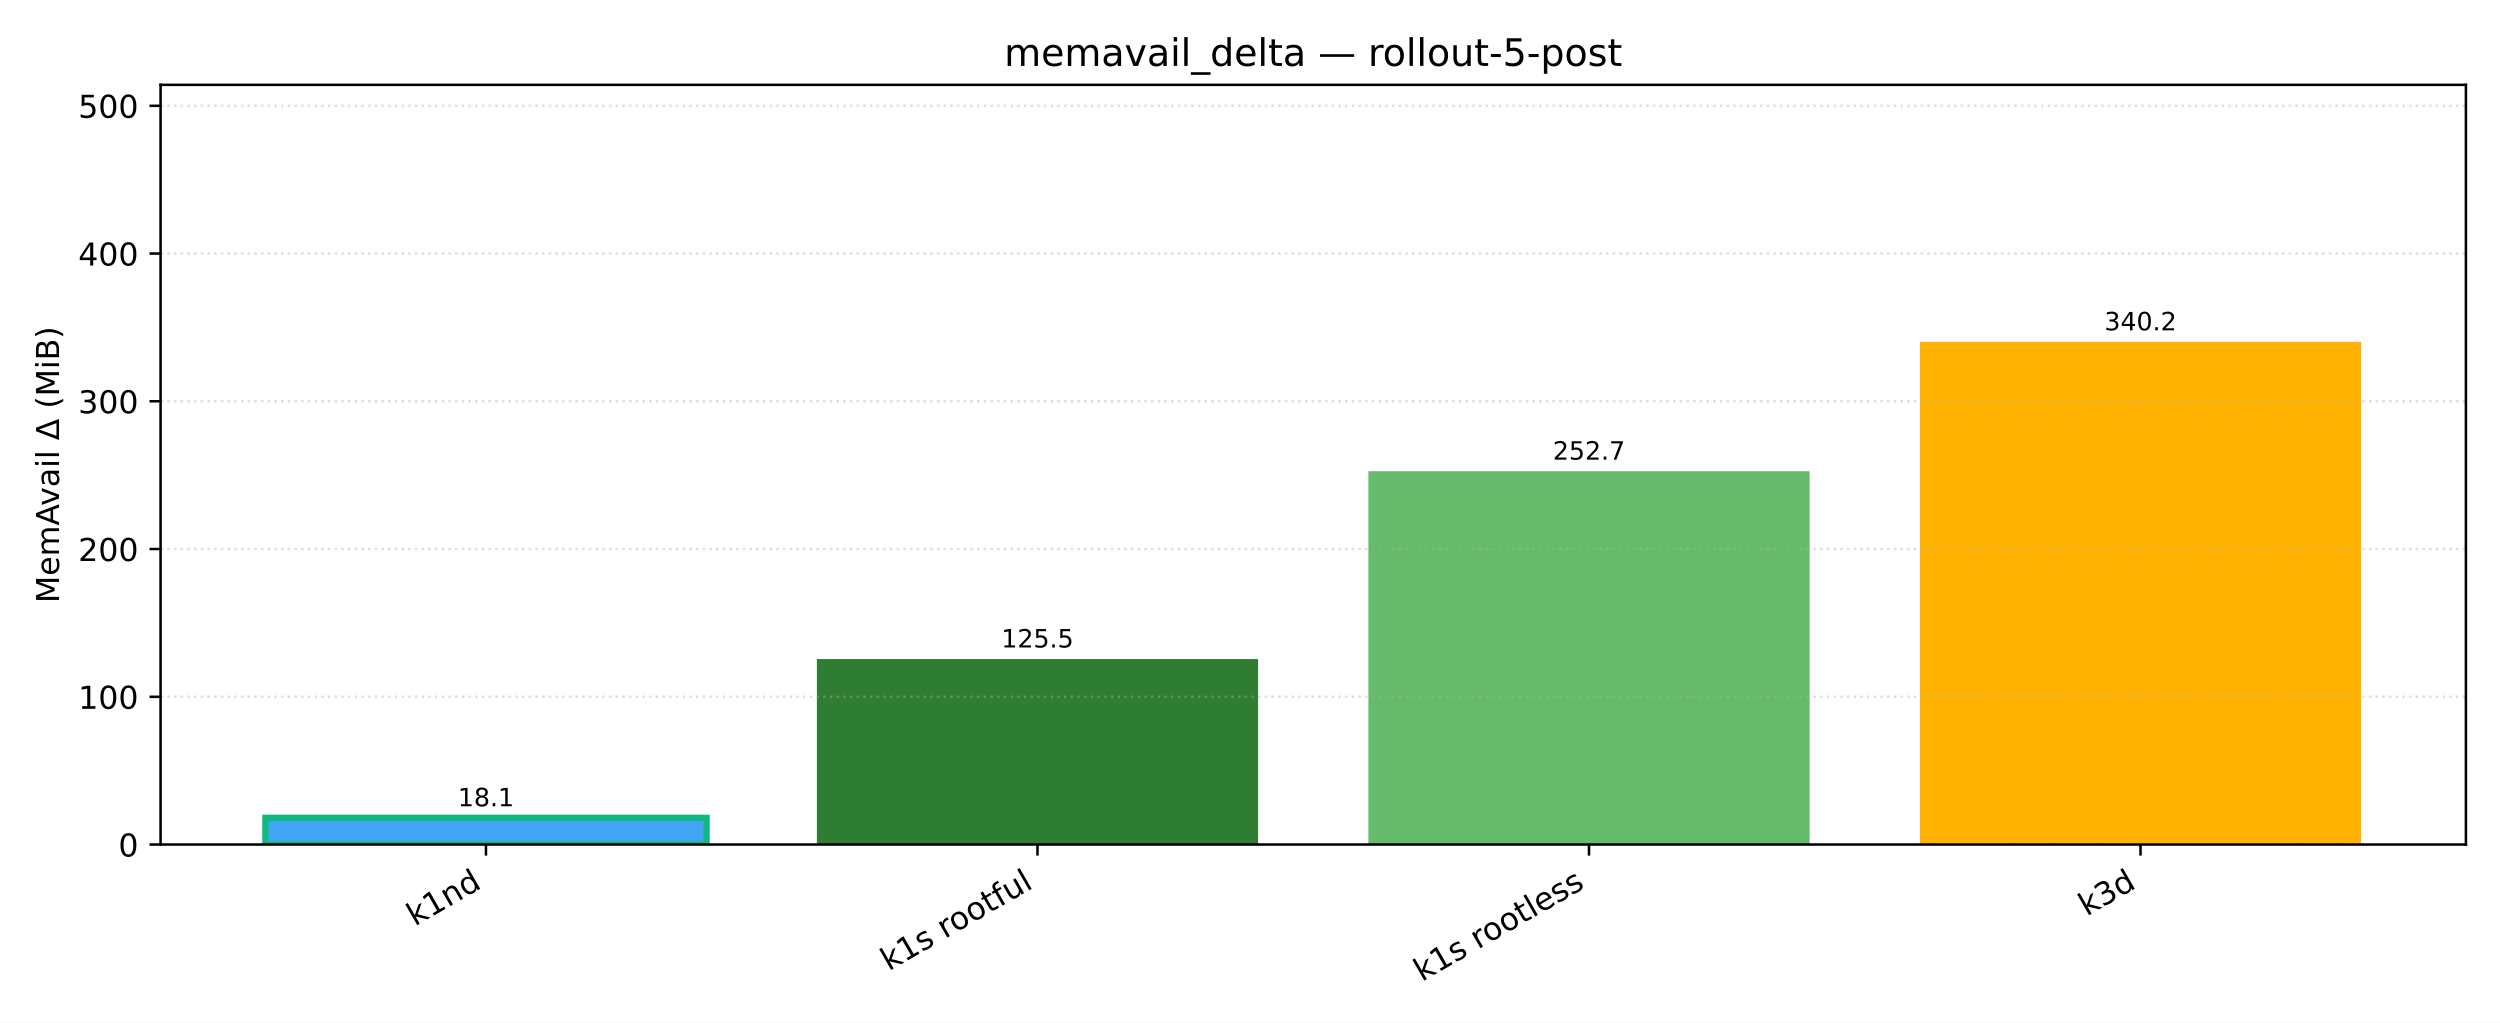
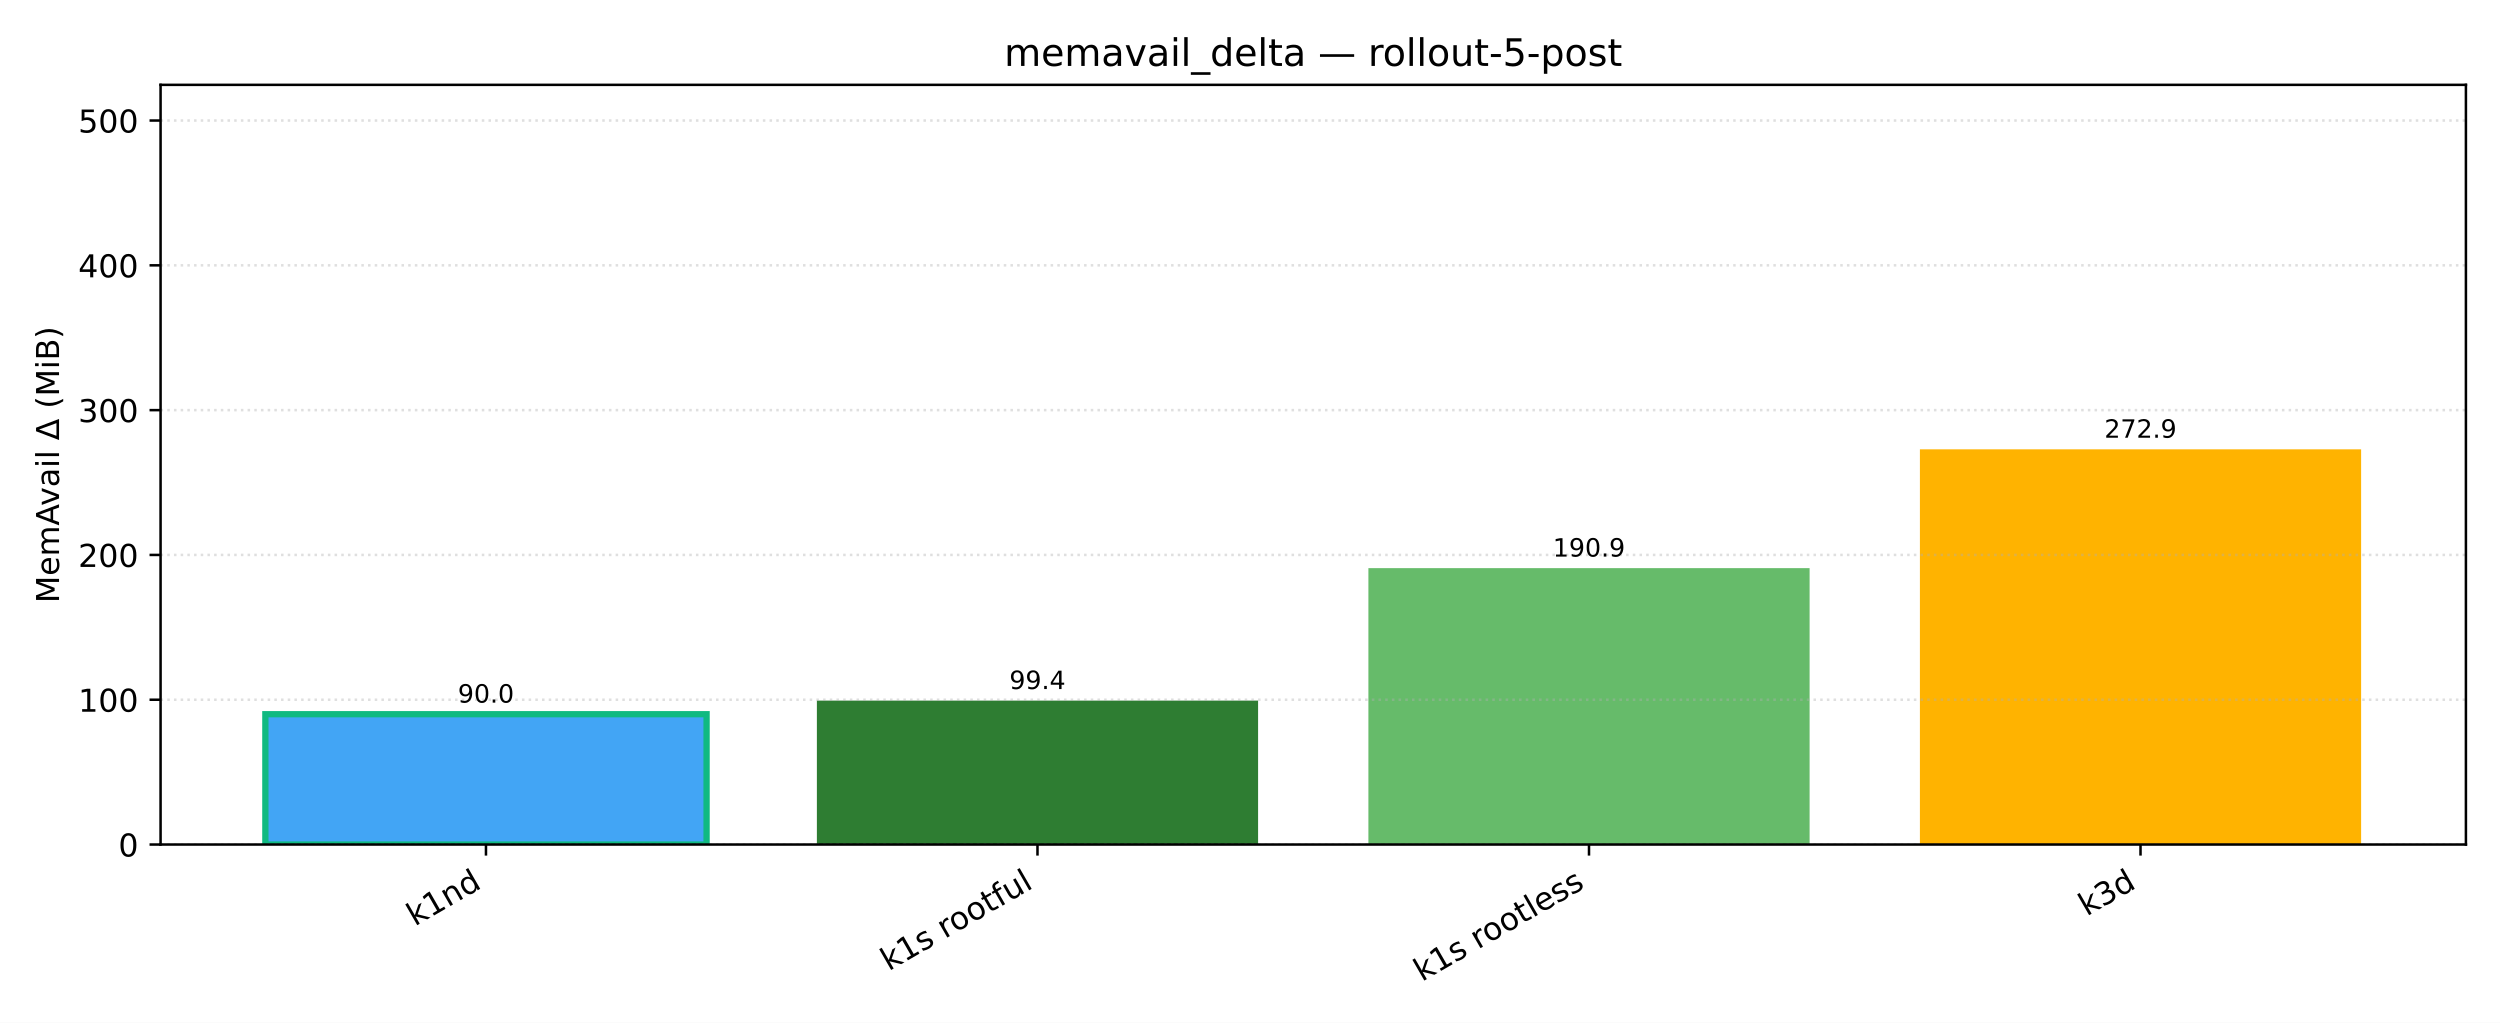
<svg xmlns="http://www.w3.org/2000/svg" xmlns:xlink="http://www.w3.org/1999/xlink" width="792pt" height="324pt" viewBox="0 0 792 324" version="1.1">
  <defs>
    <style type="text/css">*{stroke-linejoin: round; stroke-linecap: butt}</style>
  </defs>
  <g id="figure_1">
    <g id="patch_1">
      <path d="M 0 324  L 792 324  L 792 0  L 0 0  z " style="fill: #ffffff" />
    </g>
    <g id="axes_1">
      <g id="patch_2">
        <path d="M 50.87 267.545  L 781.2 267.545  L 781.2 26.88  L 50.87 26.88  z " style="fill: #ffffff" />
      </g>
      <g id="patch_3">
-         <path d="M 84.067 267.545  L 223.843 267.545  L 223.843 259.093  L 84.067 259.093  z " clip-path="url(#p6403b429a8)" style="fill: #42a5f5; stroke: #10b981; stroke-width: 2; stroke-linejoin: miter" />
+         <path d="M 84.067 267.545  L 223.843 267.545  L 223.843 226.258  L 84.067 226.258  z " clip-path="url(#p97bba02830)" style="fill: #42a5f5; stroke: #10b981; stroke-width: 2; stroke-linejoin: miter" />
      </g>
      <g id="patch_4">
-         <path d="M 258.787 267.545  L 398.563 267.545  L 398.563 208.79  L 258.787 208.79  z " clip-path="url(#p6403b429a8)" style="fill: #2e7d32" />
+         <path d="M 258.787 267.545  L 398.563 267.545  L 398.563 221.956  L 258.787 221.956  z " clip-path="url(#p97bba02830)" style="fill: #2e7d32" />
      </g>
      <g id="patch_5">
-         <path d="M 433.507 267.545  L 573.283 267.545  L 573.283 149.281  L 433.507 149.281  z " clip-path="url(#p6403b429a8)" style="fill: #66bb6a" />
+         <path d="M 433.507 267.545  L 573.283 267.545  L 573.283 179.993  L 433.507 179.993  z " clip-path="url(#p97bba02830)" style="fill: #66bb6a" />
      </g>
      <g id="patch_6">
-         <path d="M 608.227 267.545  L 748.003 267.545  L 748.003 108.313  L 608.227 108.313  z " clip-path="url(#p6403b429a8)" style="fill: #ffb300" />
+         <path d="M 608.227 267.545  L 748.003 267.545  L 748.003 142.342  L 608.227 142.342  z " clip-path="url(#p97bba02830)" style="fill: #ffb300" />
      </g>
      <g id="matplotlib.axis_1">
        <g id="xtick_1">
          <g id="line2d_1">
            <defs>
-               <path id="mc71a0514d1" d="M 0 0  L 0 3.5  " style="stroke: #000000; stroke-width: 0.8" />
+               <path id="md944e9cc99" d="M 0 0  L 0 3.5  " style="stroke: #000000; stroke-width: 0.8" />
            </defs>
            <g>
-               <use xlink:href="#mc71a0514d1" x="153.955" y="267.545" style="stroke: #000000; stroke-width: 0.8" />
+               <use xlink:href="#md944e9cc99" x="153.955" y="267.545" style="stroke: #000000; stroke-width: 0.8" />
            </g>
          </g>
          <g id="text_1">
            <g transform="translate(131.4038 293.5454) rotate(-30) scale(0.1 -0.1)">
              <defs>
                <path id="DejaVuSans-6b" d="M 581 4863  L 1159 4863  L 1159 1991  L 2875 3500  L 3609 3500  L 1753 1863  L 3688 0  L 2938 0  L 1159 1709  L 1159 0  L 581 0  L 581 4863  z " transform="scale(0.015625)" />
                <path id="DejaVuSans-31" d="M 794 531  L 1825 531  L 1825 4091  L 703 3866  L 703 4441  L 1819 4666  L 2450 4666  L 2450 531  L 3481 531  L 3481 0  L 794 0  L 794 531  z " transform="scale(0.015625)" />
                <path id="DejaVuSans-6e" d="M 3513 2113  L 3513 0  L 2938 0  L 2938 2094  Q 2938 2591 2744 2837  Q 2550 3084 2163 3084  Q 1697 3084 1428 2787  Q 1159 2491 1159 1978  L 1159 0  L 581 0  L 581 3500  L 1159 3500  L 1159 2956  Q 1366 3272 1645 3428  Q 1925 3584 2291 3584  Q 2894 3584 3203 3211  Q 3513 2838 3513 2113  z " transform="scale(0.015625)" />
                <path id="DejaVuSans-64" d="M 2906 2969  L 2906 4863  L 3481 4863  L 3481 0  L 2906 0  L 2906 525  Q 2725 213 2448 61  Q 2172 -91 1784 -91  Q 1150 -91 751 415  Q 353 922 353 1747  Q 353 2572 751 3078  Q 1150 3584 1784 3584  Q 2172 3584 2448 3432  Q 2725 3281 2906 2969  z M 947 1747  Q 947 1113 1208 752  Q 1469 391 1925 391  Q 2381 391 2643 752  Q 2906 1113 2906 1747  Q 2906 2381 2643 2742  Q 2381 3103 1925 3103  Q 1469 3103 1208 2742  Q 947 2381 947 1747  z " transform="scale(0.015625)" />
              </defs>
              <use xlink:href="#DejaVuSans-6b" />
              <use xlink:href="#DejaVuSans-31" transform="translate(57.91016 0)" />
              <use xlink:href="#DejaVuSans-6e" transform="translate(121.5332 0)" />
              <use xlink:href="#DejaVuSans-64" transform="translate(184.9121 0)" />
            </g>
          </g>
        </g>
        <g id="xtick_2">
          <g id="line2d_2">
            <g>
-               <use xlink:href="#mc71a0514d1" x="328.675" y="267.545" style="stroke: #000000; stroke-width: 0.8" />
+               <use xlink:href="#md944e9cc99" x="328.675" y="267.545" style="stroke: #000000; stroke-width: 0.8" />
            </g>
          </g>
          <g id="text_2">
            <g transform="translate(281.545 307.7361) rotate(-30) scale(0.1 -0.1)">
              <defs>
                <path id="DejaVuSans-73" d="M 2834 3397  L 2834 2853  Q 2591 2978 2328 3040  Q 2066 3103 1784 3103  Q 1356 3103 1142 2972  Q 928 2841 928 2578  Q 928 2378 1081 2264  Q 1234 2150 1697 2047  L 1894 2003  Q 2506 1872 2764 1633  Q 3022 1394 3022 966  Q 3022 478 2636 193  Q 2250 -91 1575 -91  Q 1294 -91 989 -36  Q 684 19 347 128  L 347 722  Q 666 556 975 473  Q 1284 391 1588 391  Q 1994 391 2212 530  Q 2431 669 2431 922  Q 2431 1156 2273 1281  Q 2116 1406 1581 1522  L 1381 1569  Q 847 1681 609 1914  Q 372 2147 372 2553  Q 372 3047 722 3315  Q 1072 3584 1716 3584  Q 2034 3584 2315 3537  Q 2597 3491 2834 3397  z " transform="scale(0.015625)" />
                <path id="DejaVuSans-20" transform="scale(0.015625)" />
                <path id="DejaVuSans-72" d="M 2631 2963  Q 2534 3019 2420 3045  Q 2306 3072 2169 3072  Q 1681 3072 1420 2755  Q 1159 2438 1159 1844  L 1159 0  L 581 0  L 581 3500  L 1159 3500  L 1159 2956  Q 1341 3275 1631 3429  Q 1922 3584 2338 3584  Q 2397 3584 2469 3576  Q 2541 3569 2628 3553  L 2631 2963  z " transform="scale(0.015625)" />
                <path id="DejaVuSans-6f" d="M 1959 3097  Q 1497 3097 1228 2736  Q 959 2375 959 1747  Q 959 1119 1226 758  Q 1494 397 1959 397  Q 2419 397 2687 759  Q 2956 1122 2956 1747  Q 2956 2369 2687 2733  Q 2419 3097 1959 3097  z M 1959 3584  Q 2709 3584 3137 3096  Q 3566 2609 3566 1747  Q 3566 888 3137 398  Q 2709 -91 1959 -91  Q 1206 -91 779 398  Q 353 888 353 1747  Q 353 2609 779 3096  Q 1206 3584 1959 3584  z " transform="scale(0.015625)" />
                <path id="DejaVuSans-74" d="M 1172 4494  L 1172 3500  L 2356 3500  L 2356 3053  L 1172 3053  L 1172 1153  Q 1172 725 1289 603  Q 1406 481 1766 481  L 2356 481  L 2356 0  L 1766 0  Q 1100 0 847 248  Q 594 497 594 1153  L 594 3053  L 172 3053  L 172 3500  L 594 3500  L 594 4494  L 1172 4494  z " transform="scale(0.015625)" />
                <path id="DejaVuSans-66" d="M 2375 4863  L 2375 4384  L 1825 4384  Q 1516 4384 1395 4259  Q 1275 4134 1275 3809  L 1275 3500  L 2222 3500  L 2222 3053  L 1275 3053  L 1275 0  L 697 0  L 697 3053  L 147 3053  L 147 3500  L 697 3500  L 697 3744  Q 697 4328 969 4595  Q 1241 4863 1831 4863  L 2375 4863  z " transform="scale(0.015625)" />
                <path id="DejaVuSans-75" d="M 544 1381  L 544 3500  L 1119 3500  L 1119 1403  Q 1119 906 1312 657  Q 1506 409 1894 409  Q 2359 409 2629 706  Q 2900 1003 2900 1516  L 2900 3500  L 3475 3500  L 3475 0  L 2900 0  L 2900 538  Q 2691 219 2414 64  Q 2138 -91 1772 -91  Q 1169 -91 856 284  Q 544 659 544 1381  z M 1991 3584  L 1991 3584  z " transform="scale(0.015625)" />
                <path id="DejaVuSans-6c" d="M 603 4863  L 1178 4863  L 1178 0  L 603 0  L 603 4863  z " transform="scale(0.015625)" />
              </defs>
              <use xlink:href="#DejaVuSans-6b" />
              <use xlink:href="#DejaVuSans-31" transform="translate(57.91016 0)" />
              <use xlink:href="#DejaVuSans-73" transform="translate(121.5332 0)" />
              <use xlink:href="#DejaVuSans-20" transform="translate(173.6328 0)" />
              <use xlink:href="#DejaVuSans-72" transform="translate(205.4199 0)" />
              <use xlink:href="#DejaVuSans-6f" transform="translate(244.2832 0)" />
              <use xlink:href="#DejaVuSans-6f" transform="translate(305.4648 0)" />
              <use xlink:href="#DejaVuSans-74" transform="translate(366.6465 0)" />
              <use xlink:href="#DejaVuSans-66" transform="translate(405.8555 0)" />
              <use xlink:href="#DejaVuSans-75" transform="translate(441.0605 0)" />
              <use xlink:href="#DejaVuSans-6c" transform="translate(504.4395 0)" />
            </g>
          </g>
        </g>
        <g id="xtick_3">
          <g id="line2d_3">
            <g>
-               <use xlink:href="#mc71a0514d1" x="503.395" y="267.545" style="stroke: #000000; stroke-width: 0.8" />
+               <use xlink:href="#md944e9cc99" x="503.395" y="267.545" style="stroke: #000000; stroke-width: 0.8" />
            </g>
          </g>
          <g id="text_3">
            <g transform="translate(450.4505 311.0931) rotate(-30) scale(0.1 -0.1)">
              <defs>
                <path id="DejaVuSans-65" d="M 3597 1894  L 3597 1613  L 953 1613  Q 991 1019 1311 708  Q 1631 397 2203 397  Q 2534 397 2845 478  Q 3156 559 3463 722  L 3463 178  Q 3153 47 2828 -22  Q 2503 -91 2169 -91  Q 1331 -91 842 396  Q 353 884 353 1716  Q 353 2575 817 3079  Q 1281 3584 2069 3584  Q 2775 3584 3186 3129  Q 3597 2675 3597 1894  z M 3022 2063  Q 3016 2534 2758 2815  Q 2500 3097 2075 3097  Q 1594 3097 1305 2825  Q 1016 2553 972 2059  L 3022 2063  z " transform="scale(0.015625)" />
              </defs>
              <use xlink:href="#DejaVuSans-6b" />
              <use xlink:href="#DejaVuSans-31" transform="translate(57.91016 0)" />
              <use xlink:href="#DejaVuSans-73" transform="translate(121.5332 0)" />
              <use xlink:href="#DejaVuSans-20" transform="translate(173.6328 0)" />
              <use xlink:href="#DejaVuSans-72" transform="translate(205.4199 0)" />
              <use xlink:href="#DejaVuSans-6f" transform="translate(244.2832 0)" />
              <use xlink:href="#DejaVuSans-6f" transform="translate(305.4648 0)" />
              <use xlink:href="#DejaVuSans-74" transform="translate(366.6465 0)" />
              <use xlink:href="#DejaVuSans-6c" transform="translate(405.8555 0)" />
              <use xlink:href="#DejaVuSans-65" transform="translate(433.6387 0)" />
              <use xlink:href="#DejaVuSans-73" transform="translate(495.1621 0)" />
              <use xlink:href="#DejaVuSans-73" transform="translate(547.2617 0)" />
            </g>
          </g>
        </g>
        <g id="xtick_4">
          <g id="line2d_4">
            <g>
-               <use xlink:href="#mc71a0514d1" x="678.115" y="267.545" style="stroke: #000000; stroke-width: 0.8" />
+               <use xlink:href="#md944e9cc99" x="678.115" y="267.545" style="stroke: #000000; stroke-width: 0.8" />
            </g>
          </g>
          <g id="text_4">
            <g transform="translate(661.0525 290.3767) rotate(-30) scale(0.1 -0.1)">
              <defs>
                <path id="DejaVuSans-33" d="M 2597 2516  Q 3050 2419 3304 2112  Q 3559 1806 3559 1356  Q 3559 666 3084 287  Q 2609 -91 1734 -91  Q 1441 -91 1130 -33  Q 819 25 488 141  L 488 750  Q 750 597 1062 519  Q 1375 441 1716 441  Q 2309 441 2620 675  Q 2931 909 2931 1356  Q 2931 1769 2642 2001  Q 2353 2234 1838 2234  L 1294 2234  L 1294 2753  L 1863 2753  Q 2328 2753 2575 2939  Q 2822 3125 2822 3475  Q 2822 3834 2567 4026  Q 2313 4219 1838 4219  Q 1578 4219 1281 4162  Q 984 4106 628 3988  L 628 4550  Q 988 4650 1302 4700  Q 1616 4750 1894 4750  Q 2613 4750 3031 4423  Q 3450 4097 3450 3541  Q 3450 3153 3228 2886  Q 3006 2619 2597 2516  z " transform="scale(0.015625)" />
              </defs>
              <use xlink:href="#DejaVuSans-6b" />
              <use xlink:href="#DejaVuSans-33" transform="translate(57.91016 0)" />
              <use xlink:href="#DejaVuSans-64" transform="translate(121.5332 0)" />
            </g>
          </g>
        </g>
      </g>
      <g id="matplotlib.axis_2">
        <g id="ytick_1">
          <g id="line2d_5">
-             <path d="M 50.87 267.545  L 781.2 267.545  " clip-path="url(#p6403b429a8)" style="fill: none; stroke-dasharray: 0.8,1.32; stroke-dashoffset: 0; stroke: #b0b0b0; stroke-opacity: 0.4; stroke-width: 0.8" />
+             <path d="M 50.87 267.545  L 781.2 267.545  " clip-path="url(#p97bba02830)" style="fill: none; stroke-dasharray: 0.8,1.32; stroke-dashoffset: 0; stroke: #b0b0b0; stroke-opacity: 0.4; stroke-width: 0.8" />
          </g>
          <g id="line2d_6">
            <defs>
-               <path id="m3aa0ba53b7" d="M 0 0  L -3.5 0  " style="stroke: #000000; stroke-width: 0.8" />
+               <path id="mc2ac780c91" d="M 0 0  L -3.5 0  " style="stroke: #000000; stroke-width: 0.8" />
            </defs>
            <g>
-               <use xlink:href="#m3aa0ba53b7" x="50.87" y="267.545" style="stroke: #000000; stroke-width: 0.8" />
+               <use xlink:href="#mc2ac780c91" x="50.87" y="267.545" style="stroke: #000000; stroke-width: 0.8" />
            </g>
          </g>
          <g id="text_5">
            <g transform="translate(37.5075 271.3447) scale(0.1 -0.1)">
              <defs>
                <path id="DejaVuSans-30" d="M 2034 4250  Q 1547 4250 1301 3770  Q 1056 3291 1056 2328  Q 1056 1369 1301 889  Q 1547 409 2034 409  Q 2525 409 2770 889  Q 3016 1369 3016 2328  Q 3016 3291 2770 3770  Q 2525 4250 2034 4250  z M 2034 4750  Q 2819 4750 3233 4129  Q 3647 3509 3647 2328  Q 3647 1150 3233 529  Q 2819 -91 2034 -91  Q 1250 -91 836 529  Q 422 1150 422 2328  Q 422 3509 836 4129  Q 1250 4750 2034 4750  z " transform="scale(0.015625)" />
              </defs>
              <use xlink:href="#DejaVuSans-30" />
            </g>
          </g>
        </g>
        <g id="ytick_2">
          <g id="line2d_7">
-             <path d="M 50.87 220.74  L 781.2 220.74  " clip-path="url(#p6403b429a8)" style="fill: none; stroke-dasharray: 0.8,1.32; stroke-dashoffset: 0; stroke: #b0b0b0; stroke-opacity: 0.4; stroke-width: 0.8" />
+             <path d="M 50.87 221.675  L 781.2 221.675  " clip-path="url(#p97bba02830)" style="fill: none; stroke-dasharray: 0.8,1.32; stroke-dashoffset: 0; stroke: #b0b0b0; stroke-opacity: 0.4; stroke-width: 0.8" />
          </g>
          <g id="line2d_8">
            <g>
-               <use xlink:href="#m3aa0ba53b7" x="50.87" y="220.74" style="stroke: #000000; stroke-width: 0.8" />
+               <use xlink:href="#mc2ac780c91" x="50.87" y="221.675" style="stroke: #000000; stroke-width: 0.8" />
            </g>
          </g>
          <g id="text_6">
-             <g transform="translate(24.7825 224.539) scale(0.1 -0.1)">
+             <g transform="translate(24.7825 225.4739) scale(0.1 -0.1)">
              <use xlink:href="#DejaVuSans-31" />
              <use xlink:href="#DejaVuSans-30" transform="translate(63.62305 0)" />
              <use xlink:href="#DejaVuSans-30" transform="translate(127.2461 0)" />
            </g>
          </g>
        </g>
        <g id="ytick_3">
          <g id="line2d_9">
-             <path d="M 50.87 173.934  L 781.2 173.934  " clip-path="url(#p6403b429a8)" style="fill: none; stroke-dasharray: 0.8,1.32; stroke-dashoffset: 0; stroke: #b0b0b0; stroke-opacity: 0.4; stroke-width: 0.8" />
+             <path d="M 50.87 175.804  L 781.2 175.804  " clip-path="url(#p97bba02830)" style="fill: none; stroke-dasharray: 0.8,1.32; stroke-dashoffset: 0; stroke: #b0b0b0; stroke-opacity: 0.4; stroke-width: 0.8" />
          </g>
          <g id="line2d_10">
            <g>
-               <use xlink:href="#m3aa0ba53b7" x="50.87" y="173.934" style="stroke: #000000; stroke-width: 0.8" />
+               <use xlink:href="#mc2ac780c91" x="50.87" y="175.804" style="stroke: #000000; stroke-width: 0.8" />
            </g>
          </g>
          <g id="text_7">
-             <g transform="translate(24.7825 177.7333) scale(0.1 -0.1)">
+             <g transform="translate(24.7825 179.6032) scale(0.1 -0.1)">
              <defs>
                <path id="DejaVuSans-32" d="M 1228 531  L 3431 531  L 3431 0  L 469 0  L 469 531  Q 828 903 1448 1529  Q 2069 2156 2228 2338  Q 2531 2678 2651 2914  Q 2772 3150 2772 3378  Q 2772 3750 2511 3984  Q 2250 4219 1831 4219  Q 1534 4219 1204 4116  Q 875 4013 500 3803  L 500 4441  Q 881 4594 1212 4672  Q 1544 4750 1819 4750  Q 2544 4750 2975 4387  Q 3406 4025 3406 3419  Q 3406 3131 3298 2873  Q 3191 2616 2906 2266  Q 2828 2175 2409 1742  Q 1991 1309 1228 531  z " transform="scale(0.015625)" />
              </defs>
              <use xlink:href="#DejaVuSans-32" />
              <use xlink:href="#DejaVuSans-30" transform="translate(63.62305 0)" />
              <use xlink:href="#DejaVuSans-30" transform="translate(127.2461 0)" />
            </g>
          </g>
        </g>
        <g id="ytick_4">
          <g id="line2d_11">
-             <path d="M 50.87 127.128  L 781.2 127.128  " clip-path="url(#p6403b429a8)" style="fill: none; stroke-dasharray: 0.8,1.32; stroke-dashoffset: 0; stroke: #b0b0b0; stroke-opacity: 0.4; stroke-width: 0.8" />
+             <path d="M 50.87 129.933  L 781.2 129.933  " clip-path="url(#p97bba02830)" style="fill: none; stroke-dasharray: 0.8,1.32; stroke-dashoffset: 0; stroke: #b0b0b0; stroke-opacity: 0.4; stroke-width: 0.8" />
          </g>
          <g id="line2d_12">
            <g>
-               <use xlink:href="#m3aa0ba53b7" x="50.87" y="127.128" style="stroke: #000000; stroke-width: 0.8" />
+               <use xlink:href="#mc2ac780c91" x="50.87" y="129.933" style="stroke: #000000; stroke-width: 0.8" />
            </g>
          </g>
          <g id="text_8">
-             <g transform="translate(24.7825 130.9275) scale(0.1 -0.1)">
+             <g transform="translate(24.7825 133.7325) scale(0.1 -0.1)">
              <use xlink:href="#DejaVuSans-33" />
              <use xlink:href="#DejaVuSans-30" transform="translate(63.62305 0)" />
              <use xlink:href="#DejaVuSans-30" transform="translate(127.2461 0)" />
            </g>
          </g>
        </g>
        <g id="ytick_5">
          <g id="line2d_13">
-             <path d="M 50.87 80.323  L 781.2 80.323  " clip-path="url(#p6403b429a8)" style="fill: none; stroke-dasharray: 0.8,1.32; stroke-dashoffset: 0; stroke: #b0b0b0; stroke-opacity: 0.4; stroke-width: 0.8" />
+             <path d="M 50.87 84.063  L 781.2 84.063  " clip-path="url(#p97bba02830)" style="fill: none; stroke-dasharray: 0.8,1.32; stroke-dashoffset: 0; stroke: #b0b0b0; stroke-opacity: 0.4; stroke-width: 0.8" />
          </g>
          <g id="line2d_14">
            <g>
-               <use xlink:href="#m3aa0ba53b7" x="50.87" y="80.323" style="stroke: #000000; stroke-width: 0.8" />
+               <use xlink:href="#mc2ac780c91" x="50.87" y="84.063" style="stroke: #000000; stroke-width: 0.8" />
            </g>
          </g>
          <g id="text_9">
-             <g transform="translate(24.7825 84.12183) scale(0.1 -0.1)">
+             <g transform="translate(24.7825 87.86175) scale(0.1 -0.1)">
              <defs>
                <path id="DejaVuSans-34" d="M 2419 4116  L 825 1625  L 2419 1625  L 2419 4116  z M 2253 4666  L 3047 4666  L 3047 1625  L 3713 1625  L 3713 1100  L 3047 1100  L 3047 0  L 2419 0  L 2419 1100  L 313 1100  L 313 1709  L 2253 4666  z " transform="scale(0.015625)" />
              </defs>
              <use xlink:href="#DejaVuSans-34" />
              <use xlink:href="#DejaVuSans-30" transform="translate(63.62305 0)" />
              <use xlink:href="#DejaVuSans-30" transform="translate(127.2461 0)" />
            </g>
          </g>
        </g>
        <g id="ytick_6">
          <g id="line2d_15">
-             <path d="M 50.87 33.517  L 781.2 33.517  " clip-path="url(#p6403b429a8)" style="fill: none; stroke-dasharray: 0.8,1.32; stroke-dashoffset: 0; stroke: #b0b0b0; stroke-opacity: 0.4; stroke-width: 0.8" />
+             <path d="M 50.87 38.192  L 781.2 38.192  " clip-path="url(#p97bba02830)" style="fill: none; stroke-dasharray: 0.8,1.32; stroke-dashoffset: 0; stroke: #b0b0b0; stroke-opacity: 0.4; stroke-width: 0.8" />
          </g>
          <g id="line2d_16">
            <g>
-               <use xlink:href="#m3aa0ba53b7" x="50.87" y="33.517" style="stroke: #000000; stroke-width: 0.8" />
+               <use xlink:href="#mc2ac780c91" x="50.87" y="38.192" style="stroke: #000000; stroke-width: 0.8" />
            </g>
          </g>
          <g id="text_10">
-             <g transform="translate(24.7825 37.31612) scale(0.1 -0.1)">
+             <g transform="translate(24.7825 41.99101) scale(0.1 -0.1)">
              <defs>
                <path id="DejaVuSans-35" d="M 691 4666  L 3169 4666  L 3169 4134  L 1269 4134  L 1269 2991  Q 1406 3038 1543 3061  Q 1681 3084 1819 3084  Q 2600 3084 3056 2656  Q 3513 2228 3513 1497  Q 3513 744 3044 326  Q 2575 -91 1722 -91  Q 1428 -91 1123 -41  Q 819 9 494 109  L 494 744  Q 775 591 1075 516  Q 1375 441 1709 441  Q 2250 441 2565 725  Q 2881 1009 2881 1497  Q 2881 1984 2565 2268  Q 2250 2553 1709 2553  Q 1456 2553 1204 2497  Q 953 2441 691 2322  L 691 4666  z " transform="scale(0.015625)" />
              </defs>
              <use xlink:href="#DejaVuSans-35" />
              <use xlink:href="#DejaVuSans-30" transform="translate(63.62305 0)" />
              <use xlink:href="#DejaVuSans-30" transform="translate(127.2461 0)" />
            </g>
          </g>
        </g>
        <g id="text_11">
          <g transform="translate(18.70281 191.0354) rotate(-90) scale(0.1 -0.1)">
            <defs>
              <path id="DejaVuSans-4d" d="M 628 4666  L 1569 4666  L 2759 1491  L 3956 4666  L 4897 4666  L 4897 0  L 4281 0  L 4281 4097  L 3078 897  L 2444 897  L 1241 4097  L 1241 0  L 628 0  L 628 4666  z " transform="scale(0.015625)" />
              <path id="DejaVuSans-6d" d="M 3328 2828  Q 3544 3216 3844 3400  Q 4144 3584 4550 3584  Q 5097 3584 5394 3201  Q 5691 2819 5691 2113  L 5691 0  L 5113 0  L 5113 2094  Q 5113 2597 4934 2840  Q 4756 3084 4391 3084  Q 3944 3084 3684 2787  Q 3425 2491 3425 1978  L 3425 0  L 2847 0  L 2847 2094  Q 2847 2600 2669 2842  Q 2491 3084 2119 3084  Q 1678 3084 1418 2786  Q 1159 2488 1159 1978  L 1159 0  L 581 0  L 581 3500  L 1159 3500  L 1159 2956  Q 1356 3278 1631 3431  Q 1906 3584 2284 3584  Q 2666 3584 2933 3390  Q 3200 3197 3328 2828  z " transform="scale(0.015625)" />
              <path id="DejaVuSans-41" d="M 2188 4044  L 1331 1722  L 3047 1722  L 2188 4044  z M 1831 4666  L 2547 4666  L 4325 0  L 3669 0  L 3244 1197  L 1141 1197  L 716 0  L 50 0  L 1831 4666  z " transform="scale(0.015625)" />
              <path id="DejaVuSans-76" d="M 191 3500  L 800 3500  L 1894 563  L 2988 3500  L 3597 3500  L 2284 0  L 1503 0  L 191 3500  z " transform="scale(0.015625)" />
              <path id="DejaVuSans-61" d="M 2194 1759  Q 1497 1759 1228 1600  Q 959 1441 959 1056  Q 959 750 1161 570  Q 1363 391 1709 391  Q 2188 391 2477 730  Q 2766 1069 2766 1631  L 2766 1759  L 2194 1759  z M 3341 1997  L 3341 0  L 2766 0  L 2766 531  Q 2569 213 2275 61  Q 1981 -91 1556 -91  Q 1019 -91 701 211  Q 384 513 384 1019  Q 384 1609 779 1909  Q 1175 2209 1959 2209  L 2766 2209  L 2766 2266  Q 2766 2663 2505 2880  Q 2244 3097 1772 3097  Q 1472 3097 1187 3025  Q 903 2953 641 2809  L 641 3341  Q 956 3463 1253 3523  Q 1550 3584 1831 3584  Q 2591 3584 2966 3190  Q 3341 2797 3341 1997  z " transform="scale(0.015625)" />
              <path id="DejaVuSans-69" d="M 603 3500  L 1178 3500  L 1178 0  L 603 0  L 603 3500  z M 603 4863  L 1178 4863  L 1178 4134  L 603 4134  L 603 4863  z " transform="scale(0.015625)" />
              <path id="DejaVuSans-394" d="M 2188 4044  L 906 525  L 3472 525  L 2188 4044  z M 50 0  L 1831 4666  L 2547 4666  L 4325 0  L 50 0  z " transform="scale(0.015625)" />
              <path id="DejaVuSans-28" d="M 1984 4856  Q 1566 4138 1362 3434  Q 1159 2731 1159 2009  Q 1159 1288 1364 580  Q 1569 -128 1984 -844  L 1484 -844  Q 1016 -109 783 600  Q 550 1309 550 2009  Q 550 2706 781 3412  Q 1013 4119 1484 4856  L 1984 4856  z " transform="scale(0.015625)" />
              <path id="DejaVuSans-42" d="M 1259 2228  L 1259 519  L 2272 519  Q 2781 519 3026 730  Q 3272 941 3272 1375  Q 3272 1813 3026 2020  Q 2781 2228 2272 2228  L 1259 2228  z M 1259 4147  L 1259 2741  L 2194 2741  Q 2656 2741 2882 2914  Q 3109 3088 3109 3444  Q 3109 3797 2882 3972  Q 2656 4147 2194 4147  L 1259 4147  z M 628 4666  L 2241 4666  Q 2963 4666 3353 4366  Q 3744 4066 3744 3513  Q 3744 3084 3544 2831  Q 3344 2578 2956 2516  Q 3422 2416 3680 2098  Q 3938 1781 3938 1306  Q 3938 681 3513 340  Q 3088 0 2303 0  L 628 0  L 628 4666  z " transform="scale(0.015625)" />
              <path id="DejaVuSans-29" d="M 513 4856  L 1013 4856  Q 1481 4119 1714 3412  Q 1947 2706 1947 2009  Q 1947 1309 1714 600  Q 1481 -109 1013 -844  L 513 -844  Q 928 -128 1133 580  Q 1338 1288 1338 2009  Q 1338 2731 1133 3434  Q 928 4138 513 4856  z " transform="scale(0.015625)" />
            </defs>
            <use xlink:href="#DejaVuSans-4d" />
            <use xlink:href="#DejaVuSans-65" transform="translate(86.2793 0)" />
            <use xlink:href="#DejaVuSans-6d" transform="translate(147.8027 0)" />
            <use xlink:href="#DejaVuSans-41" transform="translate(245.2148 0)" />
            <use xlink:href="#DejaVuSans-76" transform="translate(307.748 0)" />
            <use xlink:href="#DejaVuSans-61" transform="translate(366.9277 0)" />
            <use xlink:href="#DejaVuSans-69" transform="translate(428.207 0)" />
            <use xlink:href="#DejaVuSans-6c" transform="translate(455.9902 0)" />
            <use xlink:href="#DejaVuSans-20" transform="translate(483.7734 0)" />
            <use xlink:href="#DejaVuSans-394" transform="translate(515.5605 0)" />
            <use xlink:href="#DejaVuSans-20" transform="translate(583.9688 0)" />
            <use xlink:href="#DejaVuSans-28" transform="translate(615.7559 0)" />
            <use xlink:href="#DejaVuSans-4d" transform="translate(654.7695 0)" />
            <use xlink:href="#DejaVuSans-69" transform="translate(741.0488 0)" />
            <use xlink:href="#DejaVuSans-42" transform="translate(768.832 0)" />
            <use xlink:href="#DejaVuSans-29" transform="translate(837.4355 0)" />
          </g>
        </g>
      </g>
      <g id="patch_7">
        <path d="M 50.87 267.545  L 50.87 26.88  " style="fill: none; stroke: #000000; stroke-width: 0.8; stroke-linejoin: miter; stroke-linecap: square" />
      </g>
      <g id="patch_8">
        <path d="M 781.2 267.545  L 781.2 26.88  " style="fill: none; stroke: #000000; stroke-width: 0.8; stroke-linejoin: miter; stroke-linecap: square" />
      </g>
      <g id="patch_9">
        <path d="M 50.87 267.545  L 781.2 267.545  " style="fill: none; stroke: #000000; stroke-width: 0.8; stroke-linejoin: miter; stroke-linecap: square" />
      </g>
      <g id="patch_10">
        <path d="M 50.87 26.88  L 781.2 26.88  " style="fill: none; stroke: #000000; stroke-width: 0.8; stroke-linejoin: miter; stroke-linecap: square" />
      </g>
      <g id="text_12">
-         <g transform="translate(145.0486 255.4293) scale(0.08 -0.08)">
+         <g transform="translate(145.0486 222.5945) scale(0.08 -0.08)">
          <defs>
-             <path id="DejaVuSans-38" d="M 2034 2216  Q 1584 2216 1326 1975  Q 1069 1734 1069 1313  Q 1069 891 1326 650  Q 1584 409 2034 409  Q 2484 409 2743 651  Q 3003 894 3003 1313  Q 3003 1734 2745 1975  Q 2488 2216 2034 2216  z M 1403 2484  Q 997 2584 770 2862  Q 544 3141 544 3541  Q 544 4100 942 4425  Q 1341 4750 2034 4750  Q 2731 4750 3128 4425  Q 3525 4100 3525 3541  Q 3525 3141 3298 2862  Q 3072 2584 2669 2484  Q 3125 2378 3379 2068  Q 3634 1759 3634 1313  Q 3634 634 3220 271  Q 2806 -91 2034 -91  Q 1263 -91 848 271  Q 434 634 434 1313  Q 434 1759 690 2068  Q 947 2378 1403 2484  z M 1172 3481  Q 1172 3119 1398 2916  Q 1625 2713 2034 2713  Q 2441 2713 2670 2916  Q 2900 3119 2900 3481  Q 2900 3844 2670 4047  Q 2441 4250 2034 4250  Q 1625 4250 1398 4047  Q 1172 3844 1172 3481  z " transform="scale(0.015625)" />
+             <path id="DejaVuSans-39" d="M 703 97  L 703 672  Q 941 559 1184 500  Q 1428 441 1663 441  Q 2288 441 2617 861  Q 2947 1281 2994 2138  Q 2813 1869 2534 1725  Q 2256 1581 1919 1581  Q 1219 1581 811 2004  Q 403 2428 403 3163  Q 403 3881 828 4315  Q 1253 4750 1959 4750  Q 2769 4750 3195 4129  Q 3622 3509 3622 2328  Q 3622 1225 3098 567  Q 2575 -91 1691 -91  Q 1453 -91 1209 -44  Q 966 3 703 97  z M 1959 2075  Q 2384 2075 2632 2365  Q 2881 2656 2881 3163  Q 2881 3666 2632 3958  Q 2384 4250 1959 4250  Q 1534 4250 1286 3958  Q 1038 3666 1038 3163  Q 1038 2656 1286 2365  Q 1534 2075 1959 2075  z " transform="scale(0.015625)" />
            <path id="DejaVuSans-2e" d="M 684 794  L 1344 794  L 1344 0  L 684 0  L 684 794  z " transform="scale(0.015625)" />
          </defs>
+           <use xlink:href="#DejaVuSans-39" />
+           <use xlink:href="#DejaVuSans-30" transform="translate(63.62305 0)" />
+           <use xlink:href="#DejaVuSans-2e" transform="translate(127.2461 0)" />
+           <use xlink:href="#DejaVuSans-30" transform="translate(159.0332 0)" />
+         </g>
+       </g>
+       <g id="text_13">
+         <g transform="translate(319.7687 218.2923) scale(0.08 -0.08)">
+           <use xlink:href="#DejaVuSans-39" />
+           <use xlink:href="#DejaVuSans-39" transform="translate(63.62305 0)" />
+           <use xlink:href="#DejaVuSans-2e" transform="translate(127.2461 0)" />
+           <use xlink:href="#DejaVuSans-34" transform="translate(159.0332 0)" />
+         </g>
+       </g>
+       <g id="text_14">
+         <g transform="translate(491.9438 176.3295) scale(0.08 -0.08)">
          <use xlink:href="#DejaVuSans-31" />
-           <use xlink:href="#DejaVuSans-38" transform="translate(63.62305 0)" />
-           <use xlink:href="#DejaVuSans-2e" transform="translate(127.2461 0)" />
-           <use xlink:href="#DejaVuSans-31" transform="translate(159.0332 0)" />
-         </g>
-       </g>
-       <g id="text_13">
-         <g transform="translate(317.2237 205.1259) scale(0.08 -0.08)">
-           <use xlink:href="#DejaVuSans-31" />
-           <use xlink:href="#DejaVuSans-32" transform="translate(63.62305 0)" />
-           <use xlink:href="#DejaVuSans-35" transform="translate(127.2461 0)" />
+           <use xlink:href="#DejaVuSans-39" transform="translate(63.62305 0)" />
+           <use xlink:href="#DejaVuSans-30" transform="translate(127.2461 0)" />
          <use xlink:href="#DejaVuSans-2e" transform="translate(190.8691 0)" />
-           <use xlink:href="#DejaVuSans-35" transform="translate(222.6562 0)" />
-         </g>
-       </g>
-       <g id="text_14">
-         <g transform="translate(491.9438 145.6168) scale(0.08 -0.08)">
+           <use xlink:href="#DejaVuSans-39" transform="translate(222.6562 0)" />
+         </g>
+       </g>
+       <g id="text_15">
+         <g transform="translate(666.6639 138.6779) scale(0.08 -0.08)">
          <defs>
            <path id="DejaVuSans-37" d="M 525 4666  L 3525 4666  L 3525 4397  L 1831 0  L 1172 0  L 2766 4134  L 525 4134  L 525 4666  z " transform="scale(0.015625)" />
          </defs>
          <use xlink:href="#DejaVuSans-32" />
-           <use xlink:href="#DejaVuSans-35" transform="translate(63.62305 0)" />
+           <use xlink:href="#DejaVuSans-37" transform="translate(63.62305 0)" />
          <use xlink:href="#DejaVuSans-32" transform="translate(127.2461 0)" />
          <use xlink:href="#DejaVuSans-2e" transform="translate(190.8691 0)" />
-           <use xlink:href="#DejaVuSans-37" transform="translate(222.6562 0)" />
-         </g>
-       </g>
-       <g id="text_15">
-         <g transform="translate(666.6639 104.649) scale(0.08 -0.08)">
-           <use xlink:href="#DejaVuSans-33" />
-           <use xlink:href="#DejaVuSans-34" transform="translate(63.62305 0)" />
-           <use xlink:href="#DejaVuSans-30" transform="translate(127.2461 0)" />
-           <use xlink:href="#DejaVuSans-2e" transform="translate(190.8691 0)" />
-           <use xlink:href="#DejaVuSans-32" transform="translate(222.6562 0)" />
+           <use xlink:href="#DejaVuSans-39" transform="translate(222.6562 0)" />
        </g>
      </g>
      <g id="text_16">
        <g transform="translate(318.1375 20.88) scale(0.12 -0.12)">
          <defs>
            <path id="DejaVuSans-5f" d="M 3263 -1063  L 3263 -1509  L -63 -1509  L -63 -1063  L 3263 -1063  z " transform="scale(0.015625)" />
            <path id="DejaVuSans-2014" d="M 313 1978  L 6088 1978  L 6088 1528  L 313 1528  L 313 1978  z " transform="scale(0.015625)" />
            <path id="DejaVuSans-2d" d="M 313 2009  L 1997 2009  L 1997 1497  L 313 1497  L 313 2009  z " transform="scale(0.015625)" />
            <path id="DejaVuSans-70" d="M 1159 525  L 1159 -1331  L 581 -1331  L 581 3500  L 1159 3500  L 1159 2969  Q 1341 3281 1617 3432  Q 1894 3584 2278 3584  Q 2916 3584 3314 3078  Q 3713 2572 3713 1747  Q 3713 922 3314 415  Q 2916 -91 2278 -91  Q 1894 -91 1617 61  Q 1341 213 1159 525  z M 3116 1747  Q 3116 2381 2855 2742  Q 2594 3103 2138 3103  Q 1681 3103 1420 2742  Q 1159 2381 1159 1747  Q 1159 1113 1420 752  Q 1681 391 2138 391  Q 2594 391 2855 752  Q 3116 1113 3116 1747  z " transform="scale(0.015625)" />
          </defs>
          <use xlink:href="#DejaVuSans-6d" />
          <use xlink:href="#DejaVuSans-65" transform="translate(97.41211 0)" />
          <use xlink:href="#DejaVuSans-6d" transform="translate(158.9355 0)" />
          <use xlink:href="#DejaVuSans-61" transform="translate(256.3477 0)" />
          <use xlink:href="#DejaVuSans-76" transform="translate(317.627 0)" />
          <use xlink:href="#DejaVuSans-61" transform="translate(376.8066 0)" />
          <use xlink:href="#DejaVuSans-69" transform="translate(438.0859 0)" />
          <use xlink:href="#DejaVuSans-6c" transform="translate(465.8691 0)" />
          <use xlink:href="#DejaVuSans-5f" transform="translate(493.6523 0)" />
          <use xlink:href="#DejaVuSans-64" transform="translate(543.6523 0)" />
          <use xlink:href="#DejaVuSans-65" transform="translate(607.1289 0)" />
          <use xlink:href="#DejaVuSans-6c" transform="translate(668.6523 0)" />
          <use xlink:href="#DejaVuSans-74" transform="translate(696.4355 0)" />
          <use xlink:href="#DejaVuSans-61" transform="translate(735.6445 0)" />
          <use xlink:href="#DejaVuSans-20" transform="translate(796.9238 0)" />
          <use xlink:href="#DejaVuSans-2014" transform="translate(828.7109 0)" />
          <use xlink:href="#DejaVuSans-20" transform="translate(928.7109 0)" />
          <use xlink:href="#DejaVuSans-72" transform="translate(960.498 0)" />
          <use xlink:href="#DejaVuSans-6f" transform="translate(999.3613 0)" />
          <use xlink:href="#DejaVuSans-6c" transform="translate(1060.543 0)" />
          <use xlink:href="#DejaVuSans-6c" transform="translate(1088.326 0)" />
          <use xlink:href="#DejaVuSans-6f" transform="translate(1116.109 0)" />
          <use xlink:href="#DejaVuSans-75" transform="translate(1177.291 0)" />
          <use xlink:href="#DejaVuSans-74" transform="translate(1240.67 0)" />
          <use xlink:href="#DejaVuSans-2d" transform="translate(1279.879 0)" />
          <use xlink:href="#DejaVuSans-35" transform="translate(1315.963 0)" />
          <use xlink:href="#DejaVuSans-2d" transform="translate(1379.586 0)" />
          <use xlink:href="#DejaVuSans-70" transform="translate(1415.67 0)" />
          <use xlink:href="#DejaVuSans-6f" transform="translate(1479.146 0)" />
          <use xlink:href="#DejaVuSans-73" transform="translate(1540.328 0)" />
          <use xlink:href="#DejaVuSans-74" transform="translate(1592.428 0)" />
        </g>
      </g>
    </g>
  </g>
  <defs>
-     <clipPath id="p6403b429a8">
+     <clipPath id="p97bba02830">
      <rect x="50.87" y="26.88" width="730.33" height="240.665" />
    </clipPath>
  </defs>
</svg>
